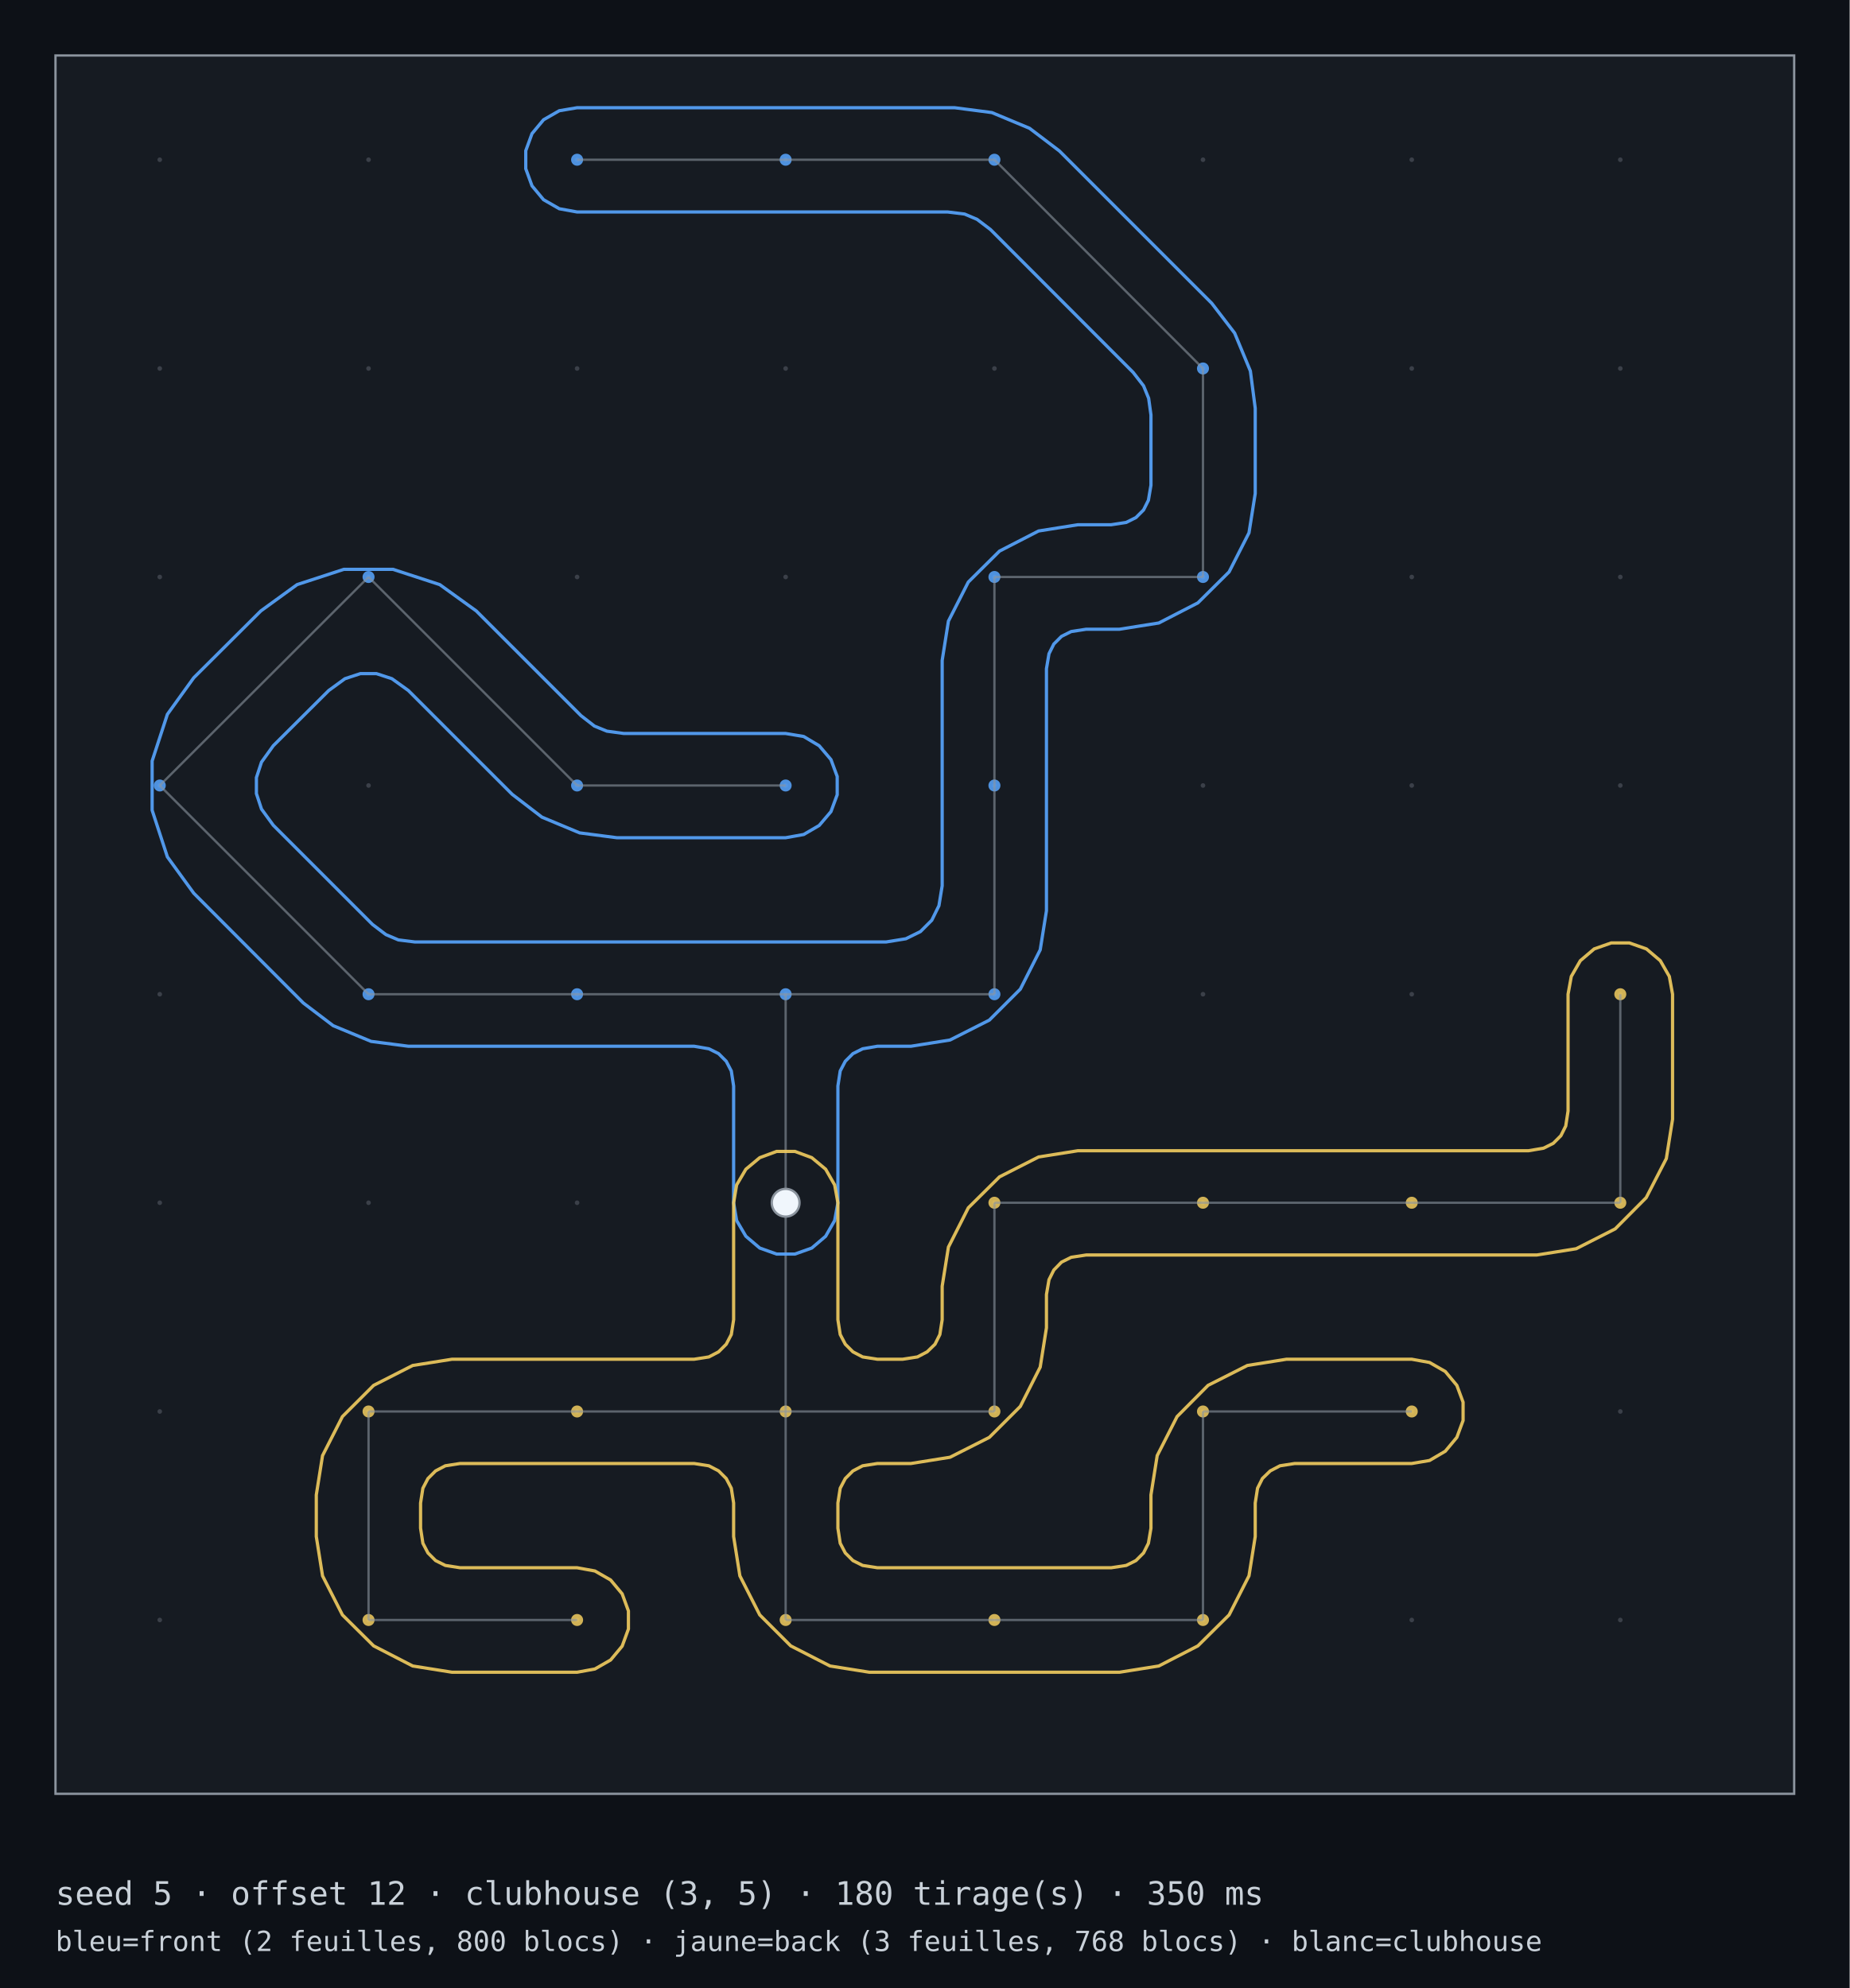
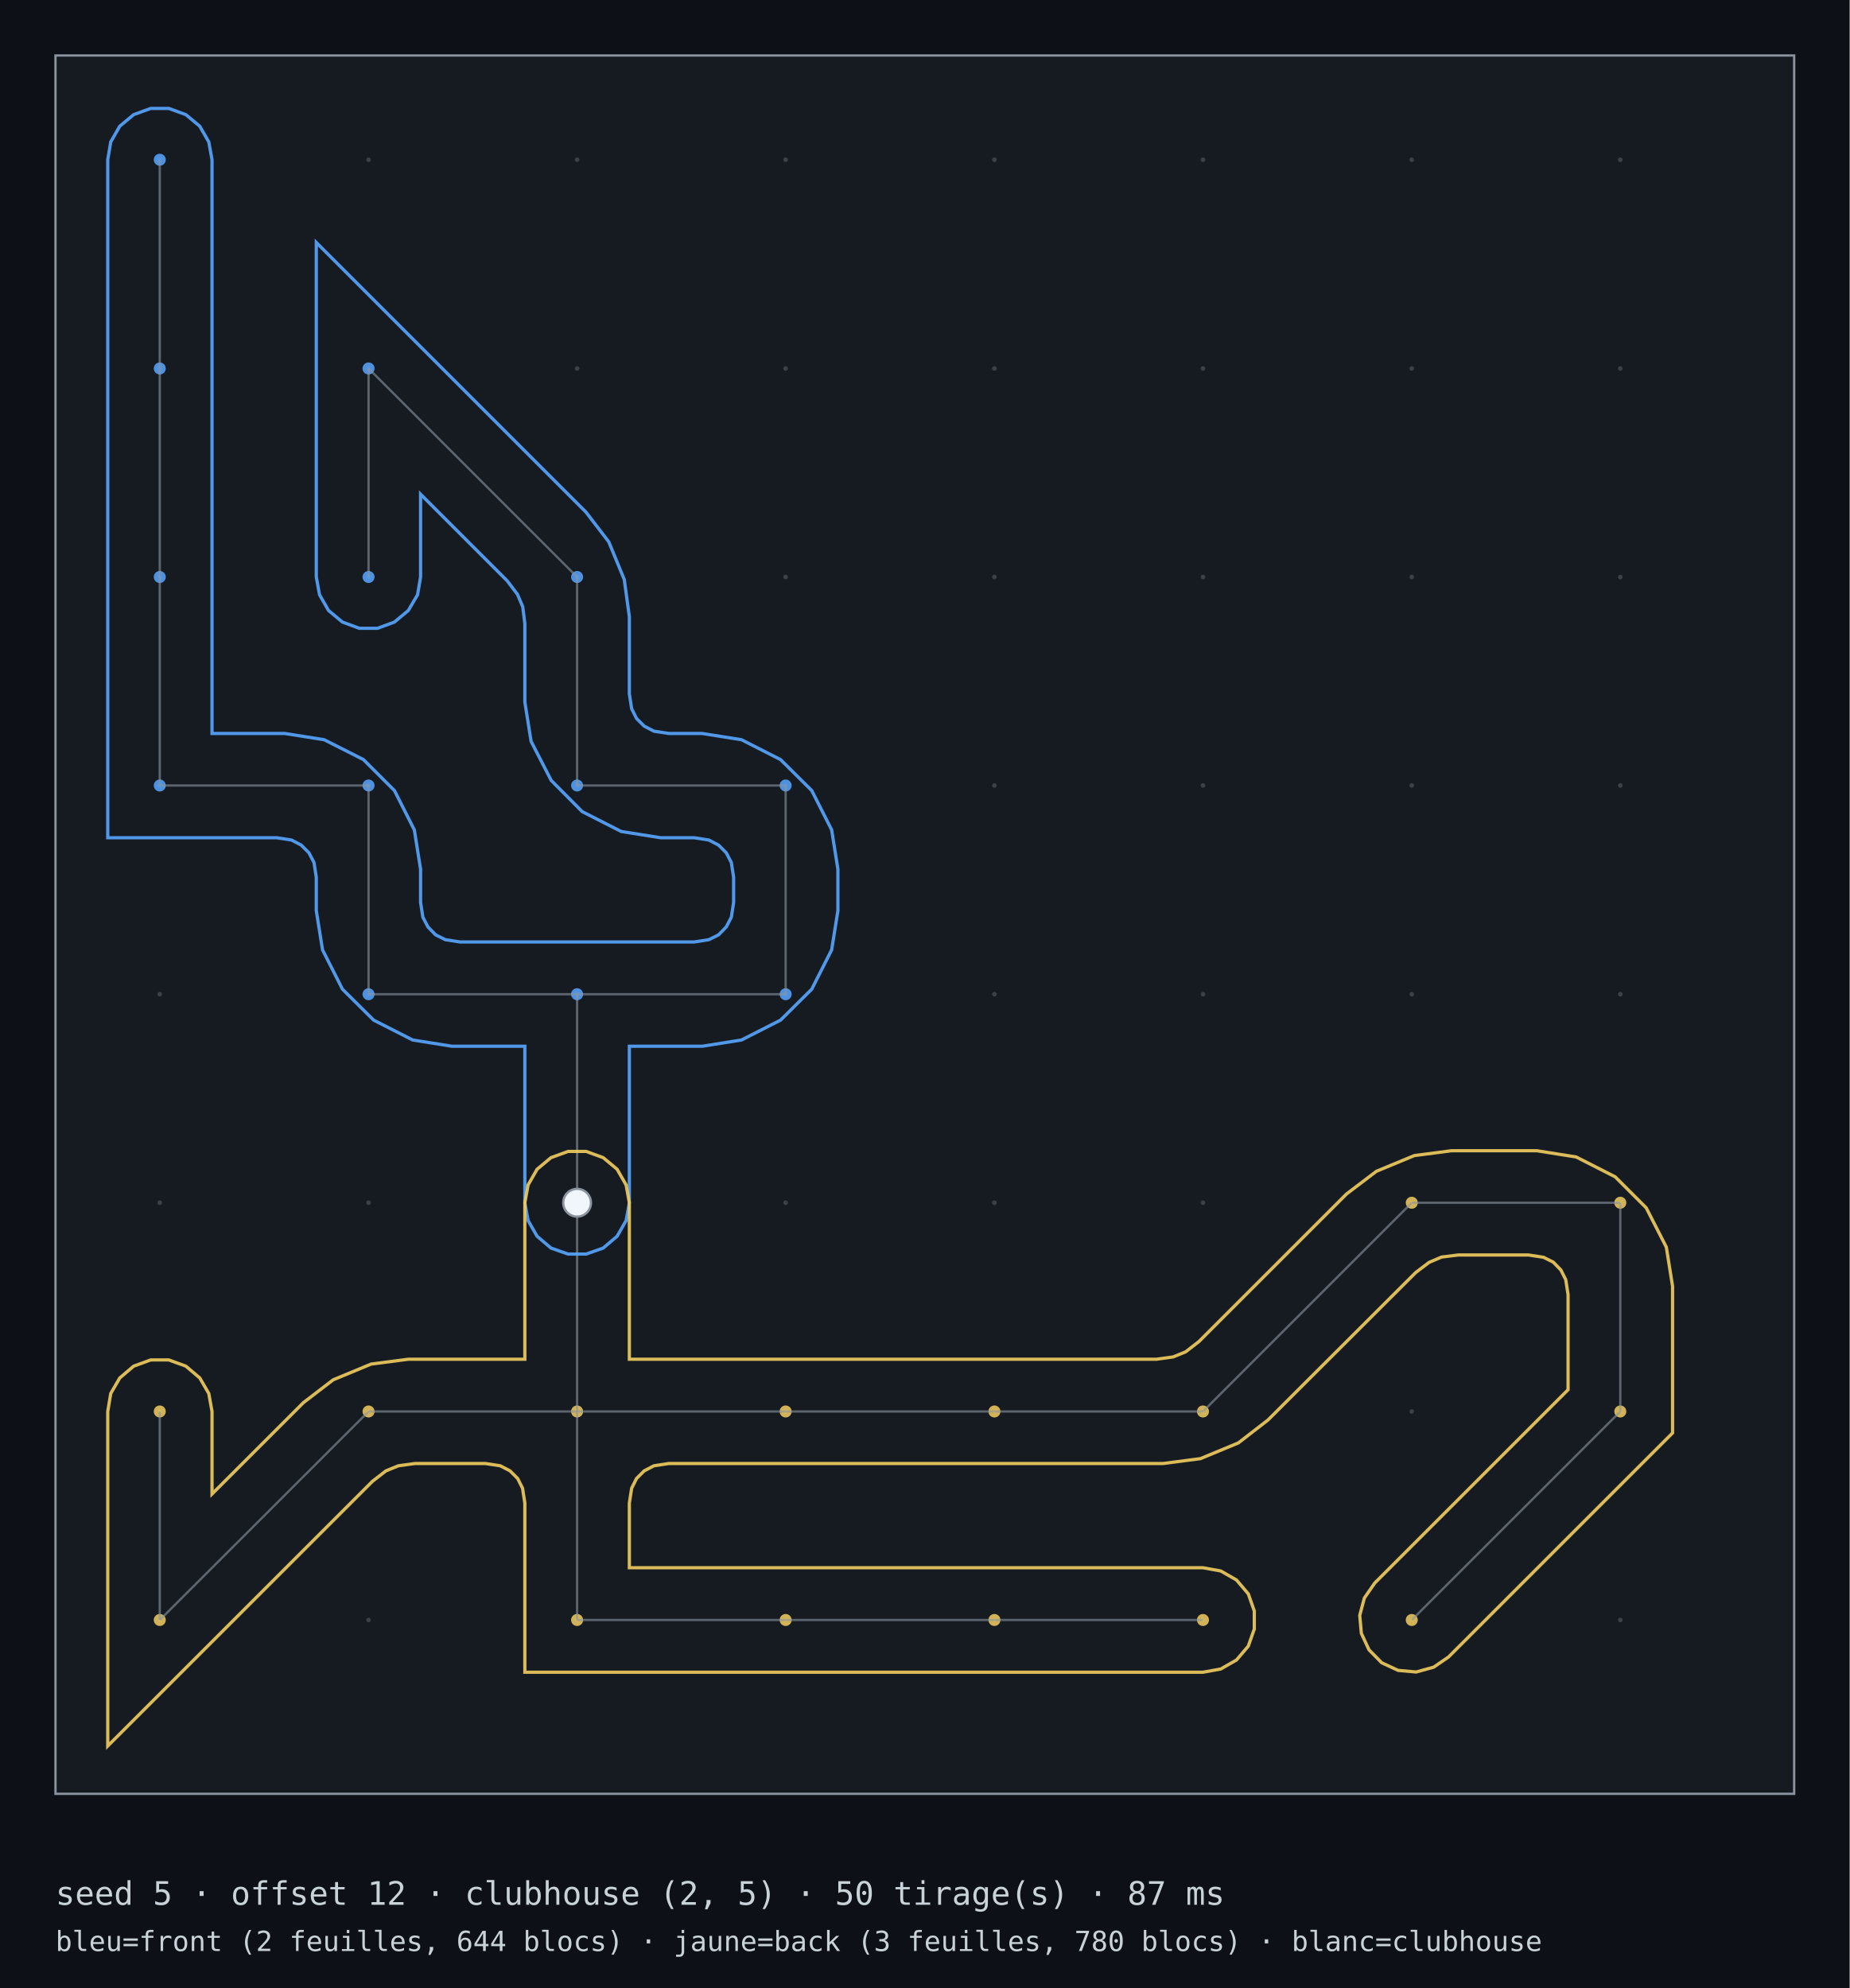
<svg xmlns="http://www.w3.org/2000/svg" width="800" height="860">
  <rect width="100%" height="100%" fill="#0d1117" />
  <rect x="24" y="24" width="752.0" height="752.0" fill="#161b22" stroke="#8b949e" />
  <style>text{font-family:monospace;fill:#c9d1d9}</style>
  <circle cx="69.1" cy="69.1" r="1.0" fill="#3b4049" />
  <circle cx="69.1" cy="159.4" r="1.0" fill="#3b4049" />
  <circle cx="69.1" cy="249.6" r="1.0" fill="#3b4049" />
  <circle cx="69.1" cy="339.8" r="1.0" fill="#3b4049" />
  <circle cx="69.1" cy="430.1" r="1.0" fill="#3b4049" />
  <circle cx="69.1" cy="520.3" r="1.0" fill="#3b4049" />
  <circle cx="69.1" cy="610.6" r="1.0" fill="#3b4049" />
  <circle cx="69.1" cy="700.8" r="1.0" fill="#3b4049" />
  <circle cx="159.4" cy="69.1" r="1.0" fill="#3b4049" />
  <circle cx="159.4" cy="159.4" r="1.0" fill="#3b4049" />
  <circle cx="159.4" cy="249.6" r="1.0" fill="#3b4049" />
  <circle cx="159.4" cy="339.8" r="1.0" fill="#3b4049" />
  <circle cx="159.4" cy="430.1" r="1.0" fill="#3b4049" />
  <circle cx="159.4" cy="520.3" r="1.0" fill="#3b4049" />
  <circle cx="159.4" cy="610.6" r="1.0" fill="#3b4049" />
  <circle cx="159.4" cy="700.8" r="1.0" fill="#3b4049" />
  <circle cx="249.6" cy="69.1" r="1.0" fill="#3b4049" />
  <circle cx="249.6" cy="159.4" r="1.0" fill="#3b4049" />
  <circle cx="249.6" cy="249.6" r="1.0" fill="#3b4049" />
  <circle cx="249.6" cy="339.8" r="1.0" fill="#3b4049" />
  <circle cx="249.6" cy="430.1" r="1.0" fill="#3b4049" />
  <circle cx="249.6" cy="520.3" r="1.0" fill="#3b4049" />
  <circle cx="249.6" cy="610.6" r="1.0" fill="#3b4049" />
  <circle cx="249.6" cy="700.8" r="1.0" fill="#3b4049" />
  <circle cx="339.8" cy="69.1" r="1.0" fill="#3b4049" />
  <circle cx="339.8" cy="159.4" r="1.0" fill="#3b4049" />
  <circle cx="339.8" cy="249.6" r="1.0" fill="#3b4049" />
  <circle cx="339.8" cy="339.8" r="1.0" fill="#3b4049" />
  <circle cx="339.8" cy="430.1" r="1.0" fill="#3b4049" />
  <circle cx="339.8" cy="520.3" r="1.0" fill="#3b4049" />
  <circle cx="339.8" cy="610.6" r="1.0" fill="#3b4049" />
  <circle cx="339.8" cy="700.8" r="1.0" fill="#3b4049" />
  <circle cx="430.1" cy="69.1" r="1.0" fill="#3b4049" />
  <circle cx="430.1" cy="159.4" r="1.0" fill="#3b4049" />
  <circle cx="430.1" cy="249.6" r="1.0" fill="#3b4049" />
  <circle cx="430.1" cy="339.8" r="1.0" fill="#3b4049" />
  <circle cx="430.1" cy="430.1" r="1.0" fill="#3b4049" />
  <circle cx="430.1" cy="520.3" r="1.0" fill="#3b4049" />
  <circle cx="430.1" cy="610.6" r="1.0" fill="#3b4049" />
  <circle cx="430.1" cy="700.8" r="1.0" fill="#3b4049" />
  <circle cx="520.3" cy="69.1" r="1.0" fill="#3b4049" />
  <circle cx="520.3" cy="159.4" r="1.0" fill="#3b4049" />
  <circle cx="520.3" cy="249.6" r="1.0" fill="#3b4049" />
  <circle cx="520.3" cy="339.8" r="1.0" fill="#3b4049" />
  <circle cx="520.3" cy="430.1" r="1.0" fill="#3b4049" />
  <circle cx="520.3" cy="520.3" r="1.0" fill="#3b4049" />
  <circle cx="520.3" cy="610.6" r="1.0" fill="#3b4049" />
  <circle cx="520.3" cy="700.8" r="1.0" fill="#3b4049" />
  <circle cx="610.6" cy="69.1" r="1.0" fill="#3b4049" />
  <circle cx="610.6" cy="159.4" r="1.0" fill="#3b4049" />
  <circle cx="610.6" cy="249.6" r="1.0" fill="#3b4049" />
  <circle cx="610.6" cy="339.8" r="1.0" fill="#3b4049" />
  <circle cx="610.6" cy="430.1" r="1.0" fill="#3b4049" />
  <circle cx="610.6" cy="520.3" r="1.0" fill="#3b4049" />
  <circle cx="610.6" cy="610.6" r="1.0" fill="#3b4049" />
  <circle cx="610.6" cy="700.8" r="1.0" fill="#3b4049" />
  <circle cx="700.8" cy="69.1" r="1.0" fill="#3b4049" />
  <circle cx="700.8" cy="159.4" r="1.0" fill="#3b4049" />
  <circle cx="700.8" cy="249.6" r="1.0" fill="#3b4049" />
  <circle cx="700.8" cy="339.8" r="1.0" fill="#3b4049" />
  <circle cx="700.8" cy="430.1" r="1.0" fill="#3b4049" />
  <circle cx="700.8" cy="520.3" r="1.0" fill="#3b4049" />
  <circle cx="700.8" cy="610.6" r="1.0" fill="#3b4049" />
  <circle cx="700.8" cy="700.8" r="1.0" fill="#3b4049" />
+   <circle cx="249.6" cy="430.1" r="2.6" fill="#58a6ff" fill-opacity="0.85" />
  <circle cx="339.8" cy="430.1" r="2.6" fill="#58a6ff" fill-opacity="0.85" />
-   <circle cx="430.1" cy="430.1" r="2.6" fill="#58a6ff" fill-opacity="0.85" />
-   <circle cx="249.6" cy="430.1" r="2.6" fill="#58a6ff" fill-opacity="0.85" />
  <circle cx="159.4" cy="430.1" r="2.6" fill="#58a6ff" fill-opacity="0.85" />
+   <circle cx="159.4" cy="339.8" r="2.6" fill="#58a6ff" fill-opacity="0.85" />
  <circle cx="69.1" cy="339.8" r="2.6" fill="#58a6ff" fill-opacity="0.85" />
+   <circle cx="69.1" cy="249.6" r="2.6" fill="#58a6ff" fill-opacity="0.85" />
+   <circle cx="69.1" cy="159.4" r="2.6" fill="#58a6ff" fill-opacity="0.85" />
+   <circle cx="69.1" cy="69.1" r="2.6" fill="#58a6ff" fill-opacity="0.85" />
+   <circle cx="339.8" cy="339.8" r="2.6" fill="#58a6ff" fill-opacity="0.85" />
+   <circle cx="249.6" cy="339.8" r="2.6" fill="#58a6ff" fill-opacity="0.85" />
+   <circle cx="249.6" cy="249.6" r="2.6" fill="#58a6ff" fill-opacity="0.85" />
+   <circle cx="159.4" cy="159.4" r="2.6" fill="#58a6ff" fill-opacity="0.85" />
  <circle cx="159.4" cy="249.6" r="2.6" fill="#58a6ff" fill-opacity="0.85" />
-   <circle cx="249.6" cy="339.8" r="2.6" fill="#58a6ff" fill-opacity="0.85" />
-   <circle cx="339.8" cy="339.8" r="2.6" fill="#58a6ff" fill-opacity="0.85" />
-   <circle cx="430.1" cy="339.8" r="2.6" fill="#58a6ff" fill-opacity="0.85" />
-   <circle cx="430.1" cy="249.6" r="2.6" fill="#58a6ff" fill-opacity="0.85" />
-   <circle cx="520.3" cy="249.6" r="2.6" fill="#58a6ff" fill-opacity="0.85" />
-   <circle cx="520.3" cy="159.4" r="2.6" fill="#58a6ff" fill-opacity="0.85" />
-   <circle cx="430.1" cy="69.1" r="2.6" fill="#58a6ff" fill-opacity="0.85" />
-   <circle cx="339.8" cy="69.1" r="2.6" fill="#58a6ff" fill-opacity="0.85" />
-   <circle cx="249.6" cy="69.1" r="2.6" fill="#58a6ff" fill-opacity="0.85" />
+   <circle cx="249.6" cy="610.6" r="2.6" fill="#f2cc60" fill-opacity="0.85" />
  <circle cx="339.8" cy="610.6" r="2.6" fill="#f2cc60" fill-opacity="0.85" />
-   <circle cx="430.1" cy="610.6" r="2.6" fill="#f2cc60" fill-opacity="0.85" />
+   <circle cx="249.6" cy="700.8" r="2.6" fill="#f2cc60" fill-opacity="0.85" />
+   <circle cx="159.4" cy="610.6" r="2.6" fill="#f2cc60" fill-opacity="0.85" />
+   <circle cx="69.1" cy="700.8" r="2.6" fill="#f2cc60" fill-opacity="0.85" />
+   <circle cx="69.1" cy="610.6" r="2.6" fill="#f2cc60" fill-opacity="0.85" />
  <circle cx="339.8" cy="700.8" r="2.6" fill="#f2cc60" fill-opacity="0.85" />
-   <circle cx="249.6" cy="610.6" r="2.6" fill="#f2cc60" fill-opacity="0.85" />
-   <circle cx="159.4" cy="610.6" r="2.6" fill="#f2cc60" fill-opacity="0.85" />
-   <circle cx="159.4" cy="700.8" r="2.6" fill="#f2cc60" fill-opacity="0.85" />
-   <circle cx="249.6" cy="700.8" r="2.6" fill="#f2cc60" fill-opacity="0.85" />
  <circle cx="430.1" cy="700.8" r="2.6" fill="#f2cc60" fill-opacity="0.85" />
  <circle cx="520.3" cy="700.8" r="2.6" fill="#f2cc60" fill-opacity="0.85" />
+   <circle cx="430.1" cy="610.6" r="2.6" fill="#f2cc60" fill-opacity="0.85" />
  <circle cx="520.3" cy="610.6" r="2.6" fill="#f2cc60" fill-opacity="0.85" />
-   <circle cx="610.6" cy="610.6" r="2.6" fill="#f2cc60" fill-opacity="0.85" />
-   <circle cx="430.1" cy="520.3" r="2.6" fill="#f2cc60" fill-opacity="0.85" />
-   <circle cx="520.3" cy="520.3" r="2.6" fill="#f2cc60" fill-opacity="0.85" />
  <circle cx="610.6" cy="520.3" r="2.6" fill="#f2cc60" fill-opacity="0.85" />
  <circle cx="700.8" cy="520.3" r="2.6" fill="#f2cc60" fill-opacity="0.85" />
-   <circle cx="700.8" cy="430.1" r="2.6" fill="#f2cc60" fill-opacity="0.85" />
-   <line x1="339.8" y1="520.3" x2="339.8" y2="430.1" stroke="#8b949e" stroke-width="1.0" stroke-opacity="0.6" />
-   <line x1="339.8" y1="520.3" x2="339.8" y2="610.6" stroke="#8b949e" stroke-width="1.0" stroke-opacity="0.6" />
-   <line x1="339.8" y1="430.1" x2="430.1" y2="430.1" stroke="#8b949e" stroke-width="1.0" stroke-opacity="0.6" />
+   <circle cx="700.8" cy="610.6" r="2.6" fill="#f2cc60" fill-opacity="0.85" />
+   <circle cx="610.6" cy="700.8" r="2.6" fill="#f2cc60" fill-opacity="0.85" />
+   <line x1="249.6" y1="520.3" x2="249.6" y2="430.1" stroke="#8b949e" stroke-width="1.0" stroke-opacity="0.6" />
+   <line x1="249.6" y1="520.3" x2="249.6" y2="610.6" stroke="#8b949e" stroke-width="1.0" stroke-opacity="0.6" />
+   <line x1="249.6" y1="430.1" x2="339.8" y2="430.1" stroke="#8b949e" stroke-width="1.0" stroke-opacity="0.6" />
+   <line x1="249.6" y1="610.6" x2="339.8" y2="610.6" stroke="#8b949e" stroke-width="1.0" stroke-opacity="0.6" />
+   <line x1="339.8" y1="430.1" x2="339.8" y2="339.8" stroke="#8b949e" stroke-width="1.0" stroke-opacity="0.6" />
  <line x1="339.8" y1="610.6" x2="430.1" y2="610.6" stroke="#8b949e" stroke-width="1.0" stroke-opacity="0.6" />
-   <line x1="430.1" y1="430.1" x2="430.1" y2="339.8" stroke="#8b949e" stroke-width="1.0" stroke-opacity="0.6" />
-   <line x1="430.1" y1="610.6" x2="430.1" y2="520.3" stroke="#8b949e" stroke-width="1.0" stroke-opacity="0.6" />
-   <line x1="430.1" y1="339.8" x2="430.1" y2="249.6" stroke="#8b949e" stroke-width="1.0" stroke-opacity="0.6" />
-   <line x1="430.1" y1="520.3" x2="520.3" y2="520.3" stroke="#8b949e" stroke-width="1.0" stroke-opacity="0.6" />
-   <line x1="430.1" y1="249.6" x2="520.3" y2="249.6" stroke="#8b949e" stroke-width="1.0" stroke-opacity="0.6" />
-   <line x1="520.3" y1="520.3" x2="610.6" y2="520.3" stroke="#8b949e" stroke-width="1.0" stroke-opacity="0.6" />
-   <line x1="520.3" y1="249.6" x2="520.3" y2="159.4" stroke="#8b949e" stroke-width="1.0" stroke-opacity="0.6" />
+   <line x1="339.8" y1="339.8" x2="249.6" y2="339.8" stroke="#8b949e" stroke-width="1.0" stroke-opacity="0.6" />
+   <line x1="430.1" y1="610.6" x2="520.3" y2="610.6" stroke="#8b949e" stroke-width="1.0" stroke-opacity="0.6" />
+   <line x1="249.6" y1="339.8" x2="249.6" y2="249.6" stroke="#8b949e" stroke-width="1.0" stroke-opacity="0.6" />
+   <line x1="520.3" y1="610.6" x2="610.6" y2="520.3" stroke="#8b949e" stroke-width="1.0" stroke-opacity="0.6" />
+   <line x1="249.6" y1="249.6" x2="159.4" y2="159.4" stroke="#8b949e" stroke-width="1.0" stroke-opacity="0.6" />
  <line x1="610.6" y1="520.3" x2="700.8" y2="520.3" stroke="#8b949e" stroke-width="1.0" stroke-opacity="0.6" />
-   <line x1="520.3" y1="159.4" x2="430.1" y2="69.1" stroke="#8b949e" stroke-width="1.0" stroke-opacity="0.6" />
-   <line x1="700.8" y1="520.3" x2="700.8" y2="430.1" stroke="#8b949e" stroke-width="1.0" stroke-opacity="0.6" />
-   <line x1="430.1" y1="69.1" x2="339.8" y2="69.1" stroke="#8b949e" stroke-width="1.0" stroke-opacity="0.6" />
-   <line x1="339.8" y1="69.1" x2="249.6" y2="69.1" stroke="#8b949e" stroke-width="1.0" stroke-opacity="0.6" />
-   <line x1="339.8" y1="610.6" x2="339.8" y2="700.8" stroke="#8b949e" stroke-width="1.0" stroke-opacity="0.6" />
+   <line x1="159.4" y1="159.4" x2="159.4" y2="249.6" stroke="#8b949e" stroke-width="1.0" stroke-opacity="0.6" />
+   <line x1="700.8" y1="520.3" x2="700.8" y2="610.6" stroke="#8b949e" stroke-width="1.0" stroke-opacity="0.6" />
+   <line x1="700.8" y1="610.6" x2="610.6" y2="700.8" stroke="#8b949e" stroke-width="1.0" stroke-opacity="0.6" />
+   <line x1="249.6" y1="430.1" x2="159.4" y2="430.1" stroke="#8b949e" stroke-width="1.0" stroke-opacity="0.6" />
+   <line x1="159.4" y1="430.1" x2="159.4" y2="339.8" stroke="#8b949e" stroke-width="1.0" stroke-opacity="0.6" />
+   <line x1="249.6" y1="610.6" x2="249.6" y2="700.8" stroke="#8b949e" stroke-width="1.0" stroke-opacity="0.6" />
+   <line x1="159.4" y1="339.8" x2="69.1" y2="339.8" stroke="#8b949e" stroke-width="1.0" stroke-opacity="0.6" />
+   <line x1="249.6" y1="700.8" x2="339.8" y2="700.8" stroke="#8b949e" stroke-width="1.0" stroke-opacity="0.6" />
+   <line x1="69.1" y1="339.8" x2="69.1" y2="249.6" stroke="#8b949e" stroke-width="1.0" stroke-opacity="0.6" />
  <line x1="339.8" y1="700.8" x2="430.1" y2="700.8" stroke="#8b949e" stroke-width="1.0" stroke-opacity="0.6" />
-   <line x1="339.8" y1="430.1" x2="249.6" y2="430.1" stroke="#8b949e" stroke-width="1.0" stroke-opacity="0.6" />
+   <line x1="69.1" y1="249.6" x2="69.1" y2="159.4" stroke="#8b949e" stroke-width="1.0" stroke-opacity="0.6" />
  <line x1="430.1" y1="700.8" x2="520.3" y2="700.8" stroke="#8b949e" stroke-width="1.0" stroke-opacity="0.6" />
-   <line x1="249.6" y1="430.1" x2="159.4" y2="430.1" stroke="#8b949e" stroke-width="1.0" stroke-opacity="0.6" />
-   <line x1="520.3" y1="700.8" x2="520.3" y2="610.6" stroke="#8b949e" stroke-width="1.0" stroke-opacity="0.6" />
-   <line x1="159.4" y1="430.1" x2="69.1" y2="339.8" stroke="#8b949e" stroke-width="1.0" stroke-opacity="0.6" />
-   <line x1="520.3" y1="610.6" x2="610.6" y2="610.6" stroke="#8b949e" stroke-width="1.0" stroke-opacity="0.6" />
-   <line x1="69.1" y1="339.8" x2="159.4" y2="249.6" stroke="#8b949e" stroke-width="1.0" stroke-opacity="0.6" />
-   <line x1="159.4" y1="249.6" x2="249.6" y2="339.8" stroke="#8b949e" stroke-width="1.0" stroke-opacity="0.6" />
-   <line x1="339.8" y1="610.6" x2="249.6" y2="610.6" stroke="#8b949e" stroke-width="1.0" stroke-opacity="0.6" />
-   <line x1="249.6" y1="339.8" x2="339.8" y2="339.8" stroke="#8b949e" stroke-width="1.0" stroke-opacity="0.6" />
+   <line x1="69.1" y1="159.4" x2="69.1" y2="69.1" stroke="#8b949e" stroke-width="1.0" stroke-opacity="0.6" />
  <line x1="249.6" y1="610.6" x2="159.4" y2="610.6" stroke="#8b949e" stroke-width="1.0" stroke-opacity="0.6" />
-   <line x1="159.4" y1="610.6" x2="159.4" y2="700.8" stroke="#8b949e" stroke-width="1.0" stroke-opacity="0.6" />
-   <line x1="159.4" y1="700.8" x2="249.6" y2="700.8" stroke="#8b949e" stroke-width="1.0" stroke-opacity="0.6" />
-   <polygon points="317.3,520.3 318.6,528.0 322.6,534.8 328.6,539.9 335.9,542.5 343.8,542.5 351.1,539.9 357.1,534.8 361.0,528.0 362.4,520.3 362.4,469.8 363.4,463.3 365.6,459.1 368.9,455.8 373.1,453.7 379.5,452.6 394.0,452.6 410.9,449.9 427.9,441.3 441.3,427.9 449.9,410.9 452.6,394.0 452.6,289.3 453.7,282.8 455.8,278.6 459.1,275.3 463.3,273.2 469.8,272.2 484.2,272.2 501.2,269.5 518.1,260.8 531.6,247.4 540.2,230.5 542.9,213.5 542.9,176.6 540.8,160.5 534.0,144.1 524.1,131.2 458.2,65.3 445.3,55.5 429.0,48.7 412.9,46.6 249.6,46.6 241.9,47.9 235.1,51.8 230.1,57.8 227.4,65.2 227.4,73.0 230.1,80.4 235.1,86.4 241.9,90.3 249.6,91.7 409.9,91.7 417.2,92.6 422.6,94.9 428.4,99.3 490.1,161.1 494.6,166.9 496.8,172.3 497.8,179.5 497.8,209.9 496.7,216.4 494.6,220.6 491.3,223.9 487.1,226.0 480.6,227.0 466.2,227.0 449.2,229.7 432.3,238.4 418.8,251.8 410.2,268.7 407.5,285.7 407.5,383.2 406.1,391.8 403.0,398.1 398.1,403.0 391.8,406.1 383.2,407.5 179.5,407.5 172.3,406.6 166.9,404.3 161.1,399.9 118.2,357.0 113.1,350.0 110.9,343.3 110.9,336.4 113.1,329.7 118.2,322.6 142.2,298.7 149.2,293.6 155.9,291.4 162.8,291.4 169.5,293.6 176.6,298.7 221.5,343.6 234.4,353.5 250.7,360.3 266.8,362.4 339.8,362.4 347.6,361.0 354.3,357.1 359.4,351.1 362.1,343.8 362.1,335.9 359.4,328.6 354.3,322.6 347.6,318.6 339.8,317.3 269.8,317.3 262.5,316.3 257.1,314.1 251.3,309.6 206.0,264.3 190.2,252.9 170.0,246.3 148.7,246.3 128.5,252.9 112.8,264.3 83.8,293.2 72.4,309.0 65.8,329.2 65.8,350.5 72.4,370.7 83.8,386.4 131.2,433.9 144.1,443.7 160.5,450.5 176.6,452.6 300.2,452.6 306.6,453.7 310.8,455.8 314.1,459.1 316.3,463.3 317.3,469.8" fill="none" stroke="#58a6ff" stroke-width="1.4" stroke-opacity="0.9" />
-   <polygon points="362.4,520.3 361.0,512.6 357.1,505.8 351.1,500.8 343.8,498.1 335.9,498.1 328.6,500.8 322.6,505.8 318.6,512.6 317.3,520.3 317.3,570.9 316.3,577.3 314.1,581.5 310.8,584.8 306.6,587.0 300.2,588.0 195.5,588.0 178.5,590.7 161.6,599.3 148.1,612.8 139.5,629.7 136.8,646.7 136.8,664.7 139.5,681.7 148.1,698.6 161.6,712.0 178.5,720.7 195.5,723.4 249.6,723.4 257.3,722.0 264.1,718.1 269.1,712.1 271.8,704.7 271.8,696.9 269.1,689.5 264.1,683.5 257.3,679.6 249.6,678.2 199.0,678.2 192.6,677.2 188.4,675.1 185.1,671.8 182.9,667.6 181.9,661.1 181.9,650.2 182.9,643.8 185.1,639.6 188.4,636.3 192.6,634.1 199.0,633.1 300.2,633.1 306.6,634.1 310.8,636.3 314.1,639.6 316.3,643.8 317.3,650.2 317.3,664.7 320.0,681.7 328.6,698.6 342.0,712.0 359.0,720.7 376.0,723.4 484.2,723.4 501.2,720.7 518.1,712.0 531.6,698.6 540.2,681.7 542.9,664.7 542.9,650.2 543.9,643.8 546.0,639.6 549.4,636.3 553.6,634.1 560.0,633.1 610.6,633.1 618.3,631.8 625.1,627.8 630.1,621.8 632.8,614.5 632.8,606.6 630.1,599.3 625.1,593.3 618.3,589.4 610.6,588.0 556.4,588.0 539.5,590.7 522.5,599.3 509.1,612.8 500.5,629.7 497.8,646.7 497.8,661.1 496.7,667.6 494.6,671.8 491.3,675.1 487.1,677.2 480.6,678.2 379.5,678.2 373.1,677.2 368.9,675.1 365.6,671.8 363.4,667.6 362.4,661.1 362.4,650.2 363.4,643.8 365.6,639.6 368.9,636.3 373.1,634.1 379.5,633.1 394.0,633.1 410.9,630.4 427.9,621.8 441.3,608.4 449.9,591.4 452.6,574.4 452.6,560.0 453.7,553.6 455.8,549.4 459.1,546.0 463.3,543.9 469.8,542.9 664.7,542.9 681.7,540.2 698.6,531.6 712.0,518.1 720.7,501.2 723.4,484.2 723.4,430.1 722.0,422.4 718.1,415.6 712.1,410.5 704.7,407.9 696.9,407.9 689.5,410.5 683.5,415.6 679.6,422.4 678.2,430.1 678.2,480.6 677.2,487.1 675.1,491.3 671.8,494.6 667.6,496.7 661.1,497.8 466.2,497.8 449.2,500.5 432.3,509.1 418.8,522.5 410.2,539.5 407.5,556.4 407.5,570.9 406.5,577.3 404.4,581.5 401.0,584.8 396.8,587.0 390.4,588.0 379.5,588.0 373.1,587.0 368.9,584.8 365.6,581.5 363.4,577.3 362.4,570.9" fill="none" stroke="#f2cc60" stroke-width="1.4" stroke-opacity="0.9" />
-   <circle cx="339.8" cy="520.3" r="6" fill="#f0f6fc" stroke="#8b949e" />
-   <text x="24" y="824" font-size="14">seed 5 · offset 12 · clubhouse (3, 5) · 180 tirage(s) · 350 ms</text>
-   <text x="24" y="844" font-size="12">bleu=front (2 feuilles, 800 blocs) · jaune=back (3 feuilles, 768 blocs) · blanc=clubhouse</text>
+   <line x1="159.4" y1="610.6" x2="69.1" y2="700.8" stroke="#8b949e" stroke-width="1.0" stroke-opacity="0.6" />
+   <line x1="69.1" y1="700.8" x2="69.1" y2="610.6" stroke="#8b949e" stroke-width="1.0" stroke-opacity="0.6" />
+   <polygon points="227.0,520.3 228.4,528.0 232.3,534.8 238.3,539.9 245.7,542.5 253.5,542.5 260.9,539.9 266.9,534.8 270.8,528.0 272.2,520.3 272.2,452.6 303.7,452.6 320.7,449.9 337.6,441.3 351.1,427.9 359.7,410.9 362.4,394.0 362.4,376.0 359.7,359.0 351.1,342.0 337.6,328.6 320.7,320.0 303.7,317.3 289.3,317.3 282.8,316.3 278.6,314.1 275.3,310.8 273.2,306.6 272.2,300.2 272.2,266.8 270.0,250.7 263.3,234.4 253.4,221.5 136.8,104.9 136.8,249.6 138.2,257.3 142.1,264.1 148.1,269.1 155.4,271.8 163.3,271.8 170.6,269.1 176.6,264.1 180.6,257.3 181.9,249.6 181.9,213.8 219.4,251.3 223.8,257.1 226.1,262.5 227.0,269.8 227.0,303.7 229.7,320.7 238.4,337.6 251.8,351.1 268.7,359.7 285.7,362.4 300.2,362.4 306.6,363.4 310.8,365.6 314.1,368.9 316.3,373.1 317.3,379.5 317.3,390.4 316.3,396.8 314.1,401.0 310.8,404.4 306.6,406.5 300.2,407.5 199.0,407.5 192.6,406.5 188.4,404.4 185.1,401.0 182.9,396.8 181.9,390.4 181.9,376.0 179.2,359.0 170.6,342.0 157.2,328.6 140.2,320.0 123.2,317.3 91.7,317.3 91.7,69.1 90.3,61.4 86.4,54.6 80.4,49.6 73.0,46.9 65.2,46.9 57.8,49.6 51.8,54.6 47.9,61.4 46.6,69.1 46.6,362.4 119.7,362.4 126.1,363.4 130.3,365.6 133.6,368.9 135.8,373.1 136.8,379.5 136.8,394.0 139.5,410.9 148.1,427.9 161.6,441.3 178.5,449.9 195.5,452.6 227.0,452.6" fill="none" stroke="#58a6ff" stroke-width="1.4" stroke-opacity="0.9" />
+   <polygon points="272.2,520.3 270.8,512.6 266.9,505.8 260.9,500.8 253.5,498.1 245.7,498.1 238.3,500.8 232.3,505.8 228.4,512.6 227.0,520.3 227.0,588.0 176.6,588.0 160.5,590.1 144.1,596.9 131.2,606.8 91.7,646.3 91.7,610.6 90.3,602.8 86.4,596.1 80.4,591.0 73.0,588.3 65.2,588.3 57.8,591.0 51.8,596.1 47.9,602.8 46.6,610.6 46.6,755.3 161.1,640.8 166.9,636.3 172.3,634.1 179.5,633.1 209.9,633.1 216.4,634.1 220.6,636.3 223.9,639.6 226.0,643.8 227.0,650.2 227.0,723.4 520.3,723.4 528.0,722.0 534.8,718.1 539.9,712.1 542.5,704.7 542.5,696.9 539.9,689.5 534.8,683.5 528.0,679.6 520.3,678.2 272.2,678.2 272.2,650.2 273.2,643.8 275.3,639.6 278.6,636.3 282.8,634.1 289.3,633.1 503.1,633.1 519.2,631.0 535.6,624.2 548.4,614.3 612.3,550.5 618.1,546.1 623.5,543.8 630.7,542.9 661.1,542.9 667.6,543.9 671.8,546.0 675.1,549.4 677.2,553.6 678.2,560.0 678.2,601.2 594.6,684.8 590.1,691.3 588.1,698.8 588.8,706.6 592.1,713.7 597.6,719.3 604.7,722.6 612.5,723.3 620.1,721.2 626.5,716.8 723.4,619.9 723.4,556.4 720.7,539.5 712.0,522.5 698.6,509.1 681.7,500.5 664.7,497.8 627.8,497.8 611.7,499.9 595.3,506.7 582.4,516.5 518.6,580.3 512.8,584.8 507.4,587.0 500.2,588.0 272.2,588.0" fill="none" stroke="#f2cc60" stroke-width="1.4" stroke-opacity="0.9" />
+   <circle cx="249.6" cy="520.3" r="6" fill="#f0f6fc" stroke="#8b949e" />
+   <text x="24" y="824" font-size="14">seed 5 · offset 12 · clubhouse (2, 5) · 50 tirage(s) · 87 ms</text>
+   <text x="24" y="844" font-size="12">bleu=front (2 feuilles, 644 blocs) · jaune=back (3 feuilles, 780 blocs) · blanc=clubhouse</text>
</svg>
